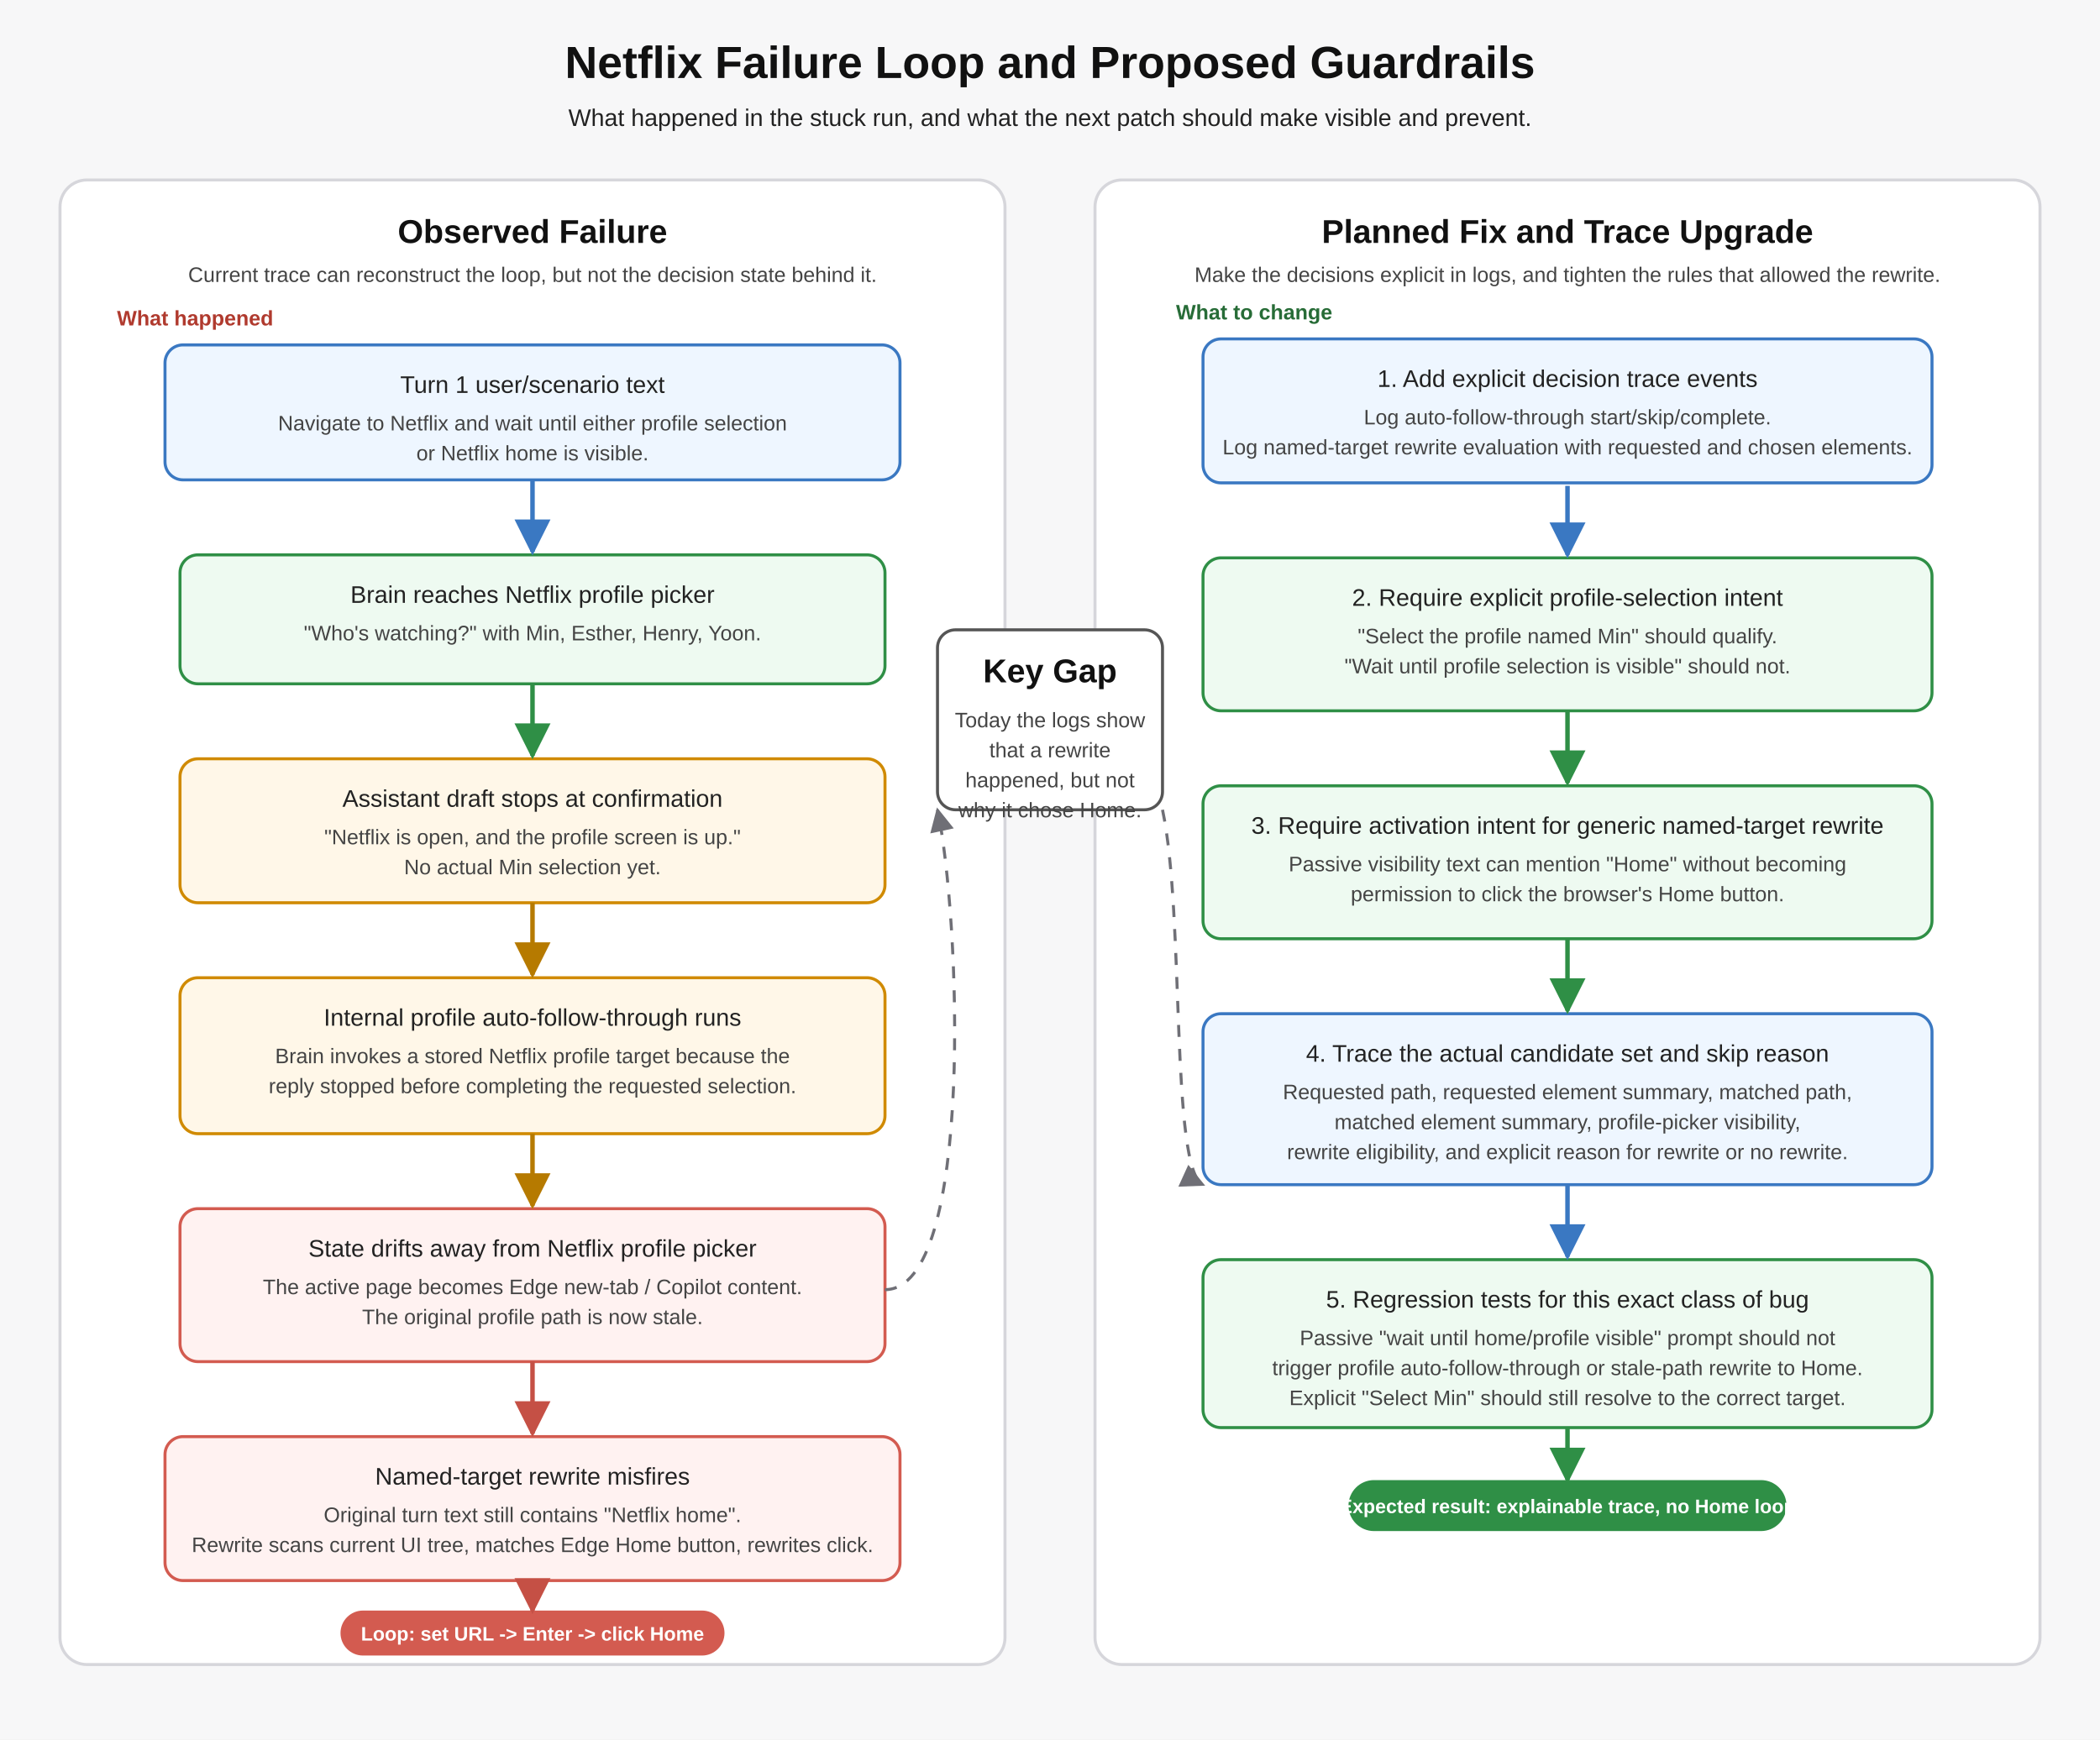
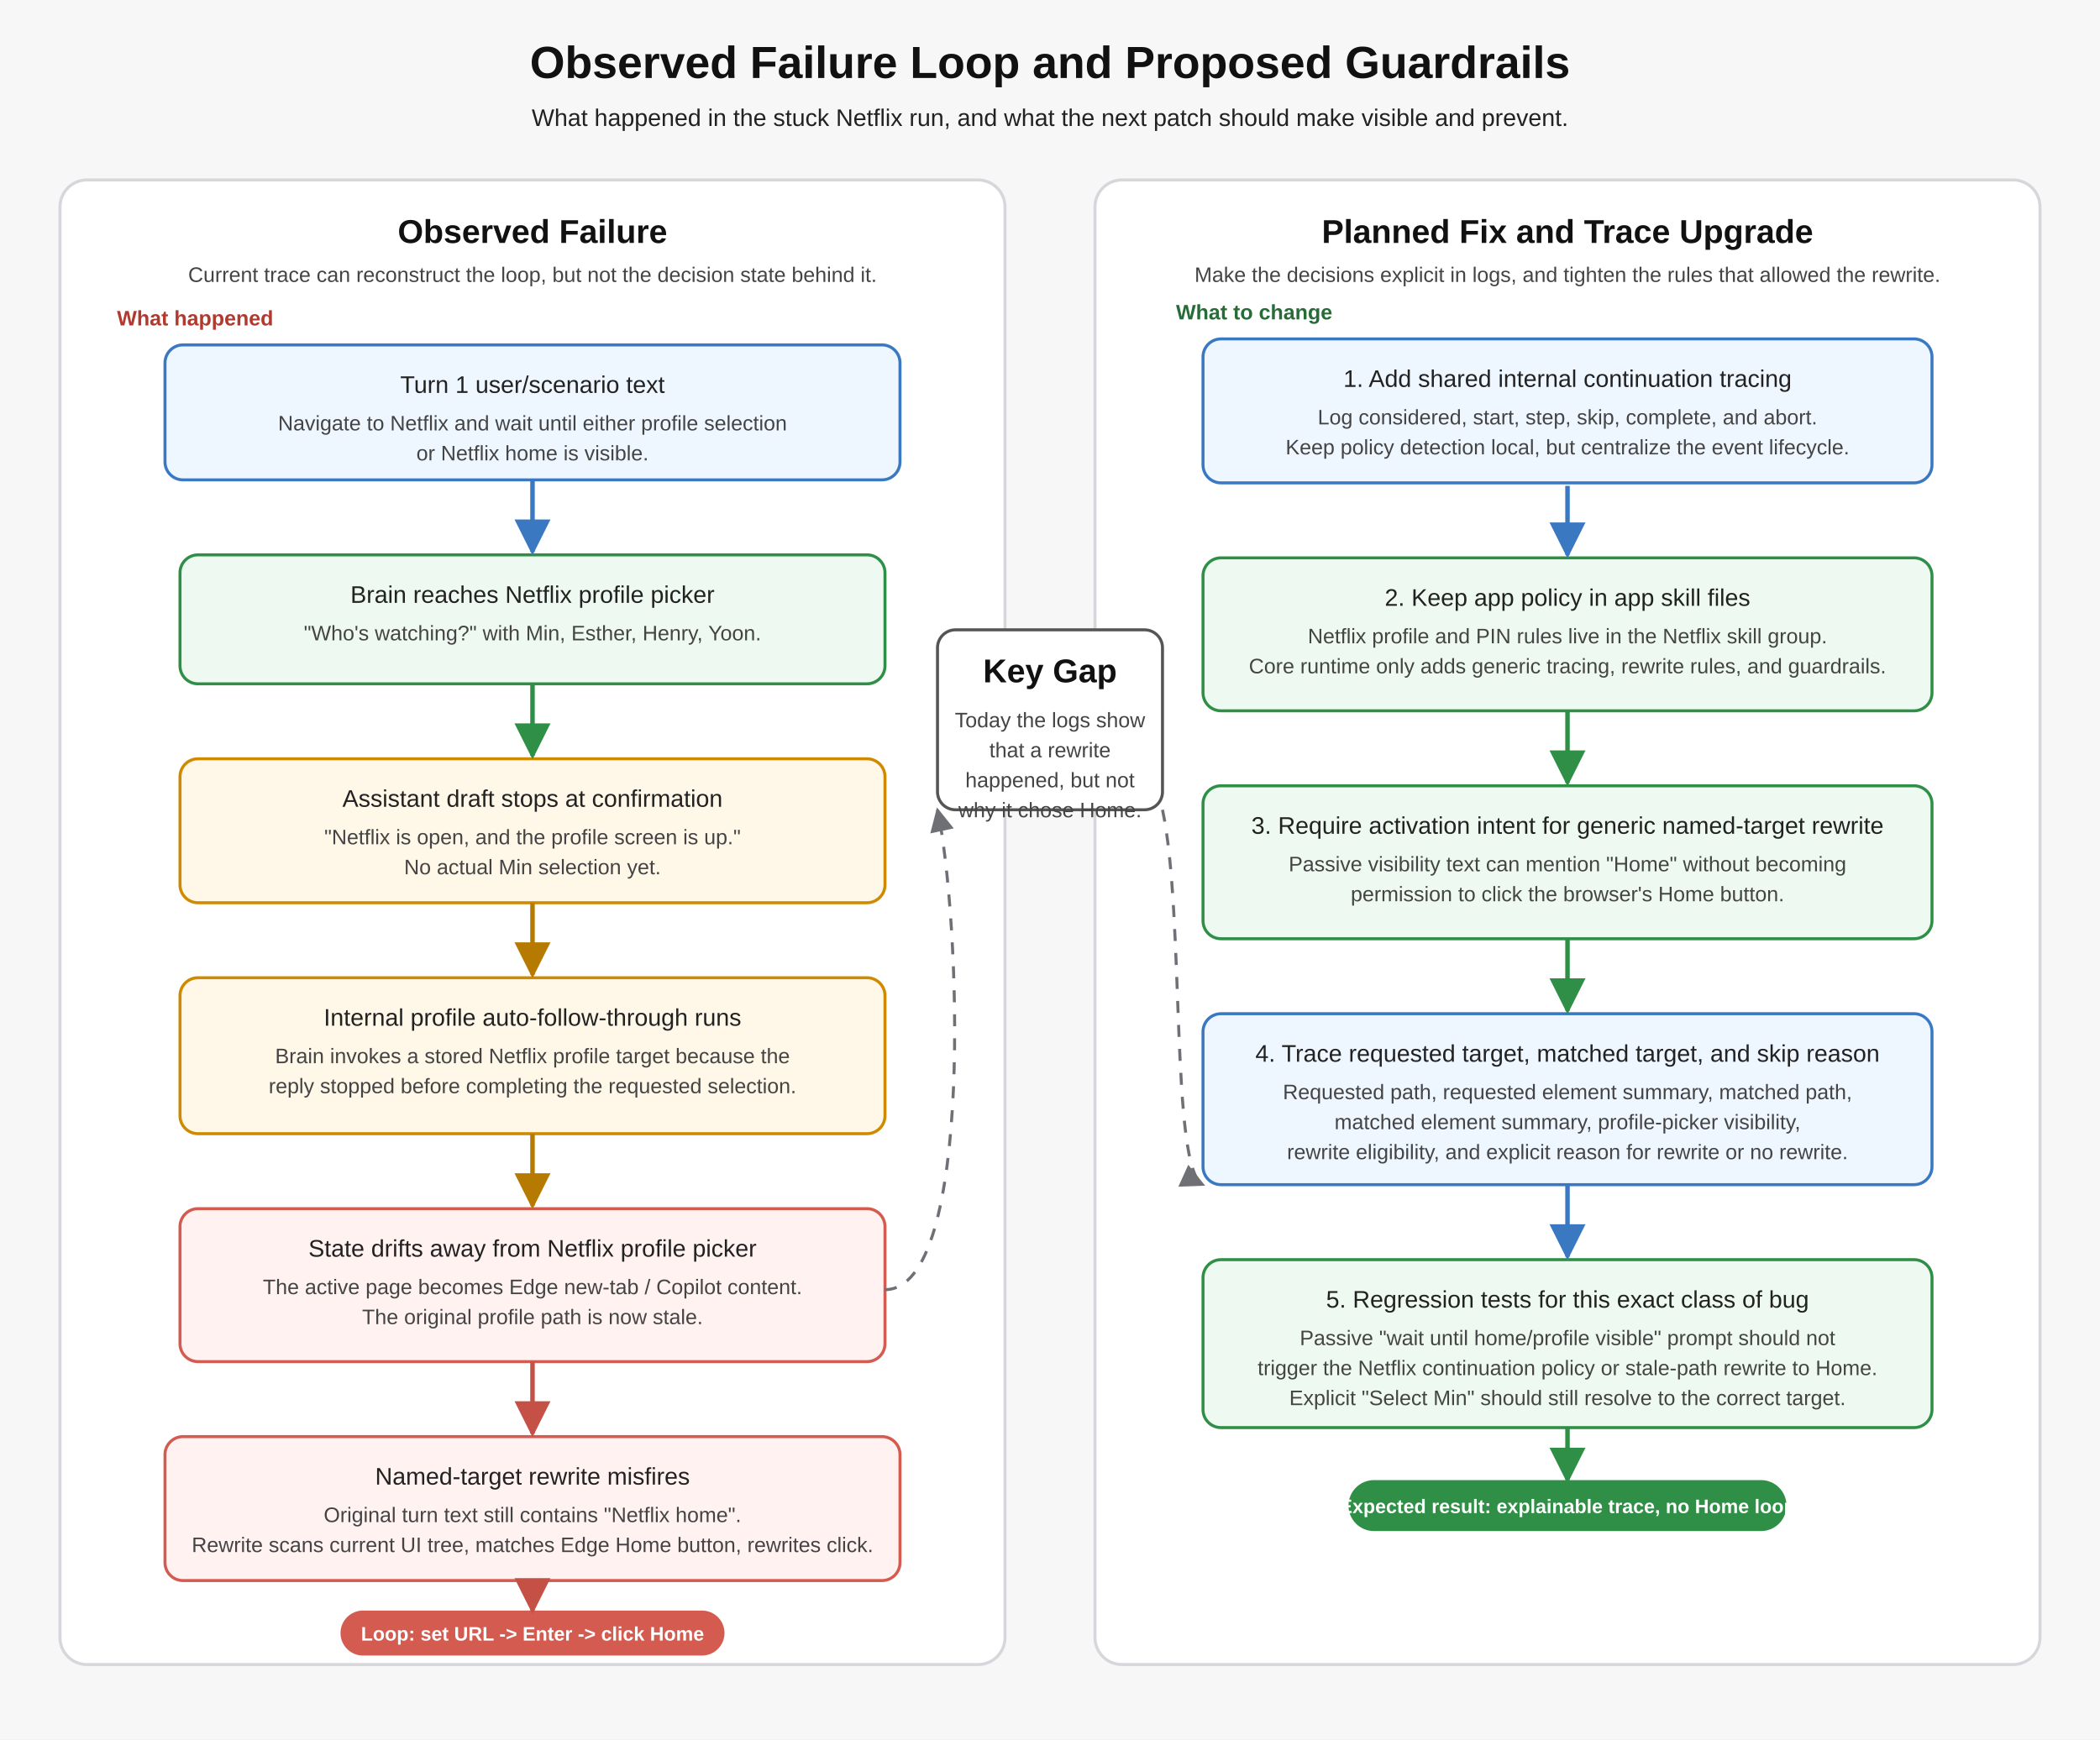
<svg xmlns="http://www.w3.org/2000/svg" width="1400" height="1160" viewBox="0 0 1400 1160" role="img" aria-labelledby="title desc">
  <defs>
    <style>
      .bg { fill: #f7f7f8; }
      .panel { fill: #ffffff; stroke: #d6d6db; stroke-width: 2; rx: 18; ry: 18; }
      .title { font: 700 30px Arial, Helvetica, sans-serif; fill: #111111; }
      .subtitle { font: 700 22px Arial, Helvetica, sans-serif; fill: #111111; }
      .body { font: 16px Arial, Helvetica, sans-serif; fill: #222222; }
      .small { font: 14px Arial, Helvetica, sans-serif; fill: #444444; }
      .box { fill: #ffffff; stroke: #555555; stroke-width: 2; rx: 12; ry: 12; }
      .box-red { fill: #fff2f1; stroke: #d35b50; stroke-width: 2; rx: 12; ry: 12; }
      .box-amber { fill: #fff7e8; stroke: #d08a00; stroke-width: 2; rx: 12; ry: 12; }
      .box-green { fill: #eefaf1; stroke: #2f8f46; stroke-width: 2; rx: 12; ry: 12; }
      .box-blue { fill: #eef6ff; stroke: #3a78c2; stroke-width: 2; rx: 12; ry: 12; }
      .label-red { font: 700 14px Arial, Helvetica, sans-serif; fill: #b03a2e; }
      .label-green { font: 700 14px Arial, Helvetica, sans-serif; fill: #276c37; }
      .arrow-red { stroke: #c55045; stroke-width: 3; fill: none; marker-end: url(#arrowRed); }
      .arrow-amber { stroke: #b67a00; stroke-width: 3; fill: none; marker-end: url(#arrowAmber); }
      .arrow-green { stroke: #2f8f46; stroke-width: 3; fill: none; marker-end: url(#arrowGreen); }
      .arrow-blue { stroke: #3a78c2; stroke-width: 3; fill: none; marker-end: url(#arrowBlue); }
      .arrow-dash { stroke: #6f6f76; stroke-width: 2; stroke-dasharray: 8 8; fill: none; marker-end: url(#arrowGray); }
      .pill-red { fill: #d35b50; }
      .pill-green { fill: #2f8f46; }
      .pill-amber { fill: #d08a00; }
      .pill-text { font: 700 13px Arial, Helvetica, sans-serif; fill: #ffffff; }
    </style>
    <marker id="arrowRed" viewBox="0 0 10 10" refX="9" refY="5" markerWidth="8" markerHeight="8" orient="auto-start-reverse">
      <path d="M 0 0 L 10 5 L 0 10 z" fill="#c55045" />
    </marker>
    <marker id="arrowAmber" viewBox="0 0 10 10" refX="9" refY="5" markerWidth="8" markerHeight="8" orient="auto-start-reverse">
      <path d="M 0 0 L 10 5 L 0 10 z" fill="#b67a00" />
    </marker>
    <marker id="arrowGreen" viewBox="0 0 10 10" refX="9" refY="5" markerWidth="8" markerHeight="8" orient="auto-start-reverse">
      <path d="M 0 0 L 10 5 L 0 10 z" fill="#2f8f46" />
    </marker>
    <marker id="arrowBlue" viewBox="0 0 10 10" refX="9" refY="5" markerWidth="8" markerHeight="8" orient="auto-start-reverse">
      <path d="M 0 0 L 10 5 L 0 10 z" fill="#3a78c2" />
    </marker>
    <marker id="arrowGray" viewBox="0 0 10 10" refX="9" refY="5" markerWidth="8" markerHeight="8" orient="auto-start-reverse">
      <path d="M 0 0 L 10 5 L 0 10 z" fill="#6f6f76" />
    </marker>
  </defs>
  <rect class="bg" x="0" y="0" width="1400" height="1160" />
-   <text class="title" x="700" y="52" text-anchor="middle">Netflix Failure Loop and Proposed Guardrails</text>
-   <text class="body" x="700" y="84" text-anchor="middle">What happened in the stuck run, and what the next patch should make visible and prevent.</text>
+   <text class="title" x="700" y="52" text-anchor="middle">Observed Failure Loop and Proposed Guardrails</text>
+   <text class="body" x="700" y="84" text-anchor="middle">What happened in the stuck Netflix run, and what the next patch should make visible and prevent.</text>
  <rect class="panel" x="40" y="120" width="630" height="990" />
  <rect class="panel" x="730" y="120" width="630" height="990" />
  <text class="subtitle" x="355" y="162" text-anchor="middle">Observed Failure</text>
  <text class="small" x="355" y="188" text-anchor="middle">Current trace can reconstruct the loop, but not the decision state behind it.</text>
  <text class="subtitle" x="1045" y="162" text-anchor="middle">Planned Fix and Trace Upgrade</text>
  <text class="small" x="1045" y="188" text-anchor="middle">Make the decisions explicit in logs, and tighten the rules that allowed the rewrite.</text>
  <rect class="box-blue" x="110" y="230" width="490" height="90" />
  <text class="body" x="355" y="262" text-anchor="middle">Turn 1 user/scenario text</text>
  <text class="small" x="355" y="287" text-anchor="middle">Navigate to Netflix and wait until either profile selection</text>
  <text class="small" x="355" y="307" text-anchor="middle">or Netflix home is visible.</text>
  <rect class="box-green" x="120" y="370" width="470" height="86" />
  <text class="body" x="355" y="402" text-anchor="middle">Brain reaches Netflix profile picker</text>
  <text class="small" x="355" y="427" text-anchor="middle">"Who's watching?" with Min, Esther, Henry, Yoon.</text>
  <rect class="box-amber" x="120" y="506" width="470" height="96" />
  <text class="body" x="355" y="538" text-anchor="middle">Assistant draft stops at confirmation</text>
  <text class="small" x="355" y="563" text-anchor="middle">"Netflix is open, and the profile screen is up."</text>
  <text class="small" x="355" y="583" text-anchor="middle">No actual Min selection yet.</text>
  <rect class="box-amber" x="120" y="652" width="470" height="104" />
  <text class="body" x="355" y="684" text-anchor="middle">Internal profile auto-follow-through runs</text>
  <text class="small" x="355" y="709" text-anchor="middle">Brain invokes a stored Netflix profile target because the</text>
  <text class="small" x="355" y="729" text-anchor="middle">reply stopped before completing the requested selection.</text>
  <rect class="box-red" x="120" y="806" width="470" height="102" />
  <text class="body" x="355" y="838" text-anchor="middle">State drifts away from Netflix profile picker</text>
  <text class="small" x="355" y="863" text-anchor="middle">The active page becomes Edge new-tab / Copilot content.</text>
  <text class="small" x="355" y="883" text-anchor="middle">The original profile path is now stale.</text>
  <rect class="box-red" x="110" y="958" width="490" height="96" />
  <text class="body" x="355" y="990" text-anchor="middle">Named-target rewrite misfires</text>
  <text class="small" x="355" y="1015" text-anchor="middle">Original turn text still contains "Netflix home".</text>
  <text class="small" x="355" y="1035" text-anchor="middle">Rewrite scans current UI tree, matches Edge Home button, rewrites click.</text>
  <rect class="pill-red" x="227" y="1074" width="256" height="30" rx="15" ry="15" />
  <text class="pill-text" x="355" y="1094" text-anchor="middle">Loop: set URL -&gt; Enter -&gt; click Home</text>
  <path class="arrow-blue" d="M355 320 L355 368" />
  <path class="arrow-green" d="M355 456 L355 504" />
  <path class="arrow-amber" d="M355 602 L355 650" />
  <path class="arrow-amber" d="M355 756 L355 804" />
  <path class="arrow-red" d="M355 908 L355 956" />
  <path class="arrow-red" d="M355 1056 L355 1074" />
  <rect class="box-blue" x="802" y="226" width="486" height="96" />
-   <text class="body" x="1045" y="258" text-anchor="middle">1. Add explicit decision trace events</text>
-   <text class="small" x="1045" y="283" text-anchor="middle">Log auto-follow-through start/skip/complete.</text>
-   <text class="small" x="1045" y="303" text-anchor="middle">Log named-target rewrite evaluation with requested and chosen elements.</text>
+   <text class="body" x="1045" y="258" text-anchor="middle">1. Add shared internal continuation tracing</text>
+   <text class="small" x="1045" y="283" text-anchor="middle">Log considered, start, step, skip, complete, and abort.</text>
+   <text class="small" x="1045" y="303" text-anchor="middle">Keep policy detection local, but centralize the event lifecycle.</text>
  <rect class="box-green" x="802" y="372" width="486" height="102" />
-   <text class="body" x="1045" y="404" text-anchor="middle">2. Require explicit profile-selection intent</text>
-   <text class="small" x="1045" y="429" text-anchor="middle">"Select the profile named Min" should qualify.</text>
-   <text class="small" x="1045" y="449" text-anchor="middle">"Wait until profile selection is visible" should not.</text>
+   <text class="body" x="1045" y="404" text-anchor="middle">2. Keep app policy in app skill files</text>
+   <text class="small" x="1045" y="429" text-anchor="middle">Netflix profile and PIN rules live in the Netflix skill group.</text>
+   <text class="small" x="1045" y="449" text-anchor="middle">Core runtime only adds generic tracing, rewrite rules, and guardrails.</text>
  <rect class="box-green" x="802" y="524" width="486" height="102" />
  <text class="body" x="1045" y="556" text-anchor="middle">3. Require activation intent for generic named-target rewrite</text>
  <text class="small" x="1045" y="581" text-anchor="middle">Passive visibility text can mention "Home" without becoming</text>
  <text class="small" x="1045" y="601" text-anchor="middle">permission to click the browser's Home button.</text>
  <rect class="box-blue" x="802" y="676" width="486" height="114" />
-   <text class="body" x="1045" y="708" text-anchor="middle">4. Trace the actual candidate set and skip reason</text>
+   <text class="body" x="1045" y="708" text-anchor="middle">4. Trace requested target, matched target, and skip reason</text>
  <text class="small" x="1045" y="733" text-anchor="middle">Requested path, requested element summary, matched path,</text>
  <text class="small" x="1045" y="753" text-anchor="middle">matched element summary, profile-picker visibility,</text>
  <text class="small" x="1045" y="773" text-anchor="middle">rewrite eligibility, and explicit reason for rewrite or no rewrite.</text>
  <rect class="box-green" x="802" y="840" width="486" height="112" />
  <text class="body" x="1045" y="872" text-anchor="middle">5. Regression tests for this exact class of bug</text>
  <text class="small" x="1045" y="897" text-anchor="middle">Passive "wait until home/profile visible" prompt should not</text>
-   <text class="small" x="1045" y="917" text-anchor="middle">trigger profile auto-follow-through or stale-path rewrite to Home.</text>
+   <text class="small" x="1045" y="917" text-anchor="middle">trigger the Netflix continuation policy or stale-path rewrite to Home.</text>
  <text class="small" x="1045" y="937" text-anchor="middle">Explicit "Select Min" should still resolve to the correct target.</text>
  <rect class="pill-green" x="899" y="987" width="292" height="34" rx="17" ry="17" />
  <text class="pill-text" x="1045" y="1009" text-anchor="middle">Expected result: explainable trace, no Home loop</text>
  <path class="arrow-blue" d="M1045 324 L1045 370" />
  <path class="arrow-green" d="M1045 474 L1045 522" />
  <path class="arrow-green" d="M1045 626 L1045 674" />
  <path class="arrow-blue" d="M1045 790 L1045 838" />
  <path class="arrow-green" d="M1045 952 L1045 987" />
  <rect class="box" x="625" y="420" width="150" height="120" />
  <text class="subtitle" x="700" y="455" text-anchor="middle">Key Gap</text>
  <text class="small" x="700" y="485" text-anchor="middle">Today the logs show</text>
  <text class="small" x="700" y="505" text-anchor="middle">that a rewrite</text>
  <text class="small" x="700" y="525" text-anchor="middle">happened, but not</text>
  <text class="small" x="700" y="545" text-anchor="middle">why it chose Home.</text>
  <path class="arrow-dash" d="M590 860 C650 860, 640 610, 625 540" />
  <path class="arrow-dash" d="M775 540 C790 610, 780 780, 802 790" />
  <text class="label-red" x="78" y="217">What happened</text>
  <text class="label-green" x="784" y="213">What to change</text>
</svg>
